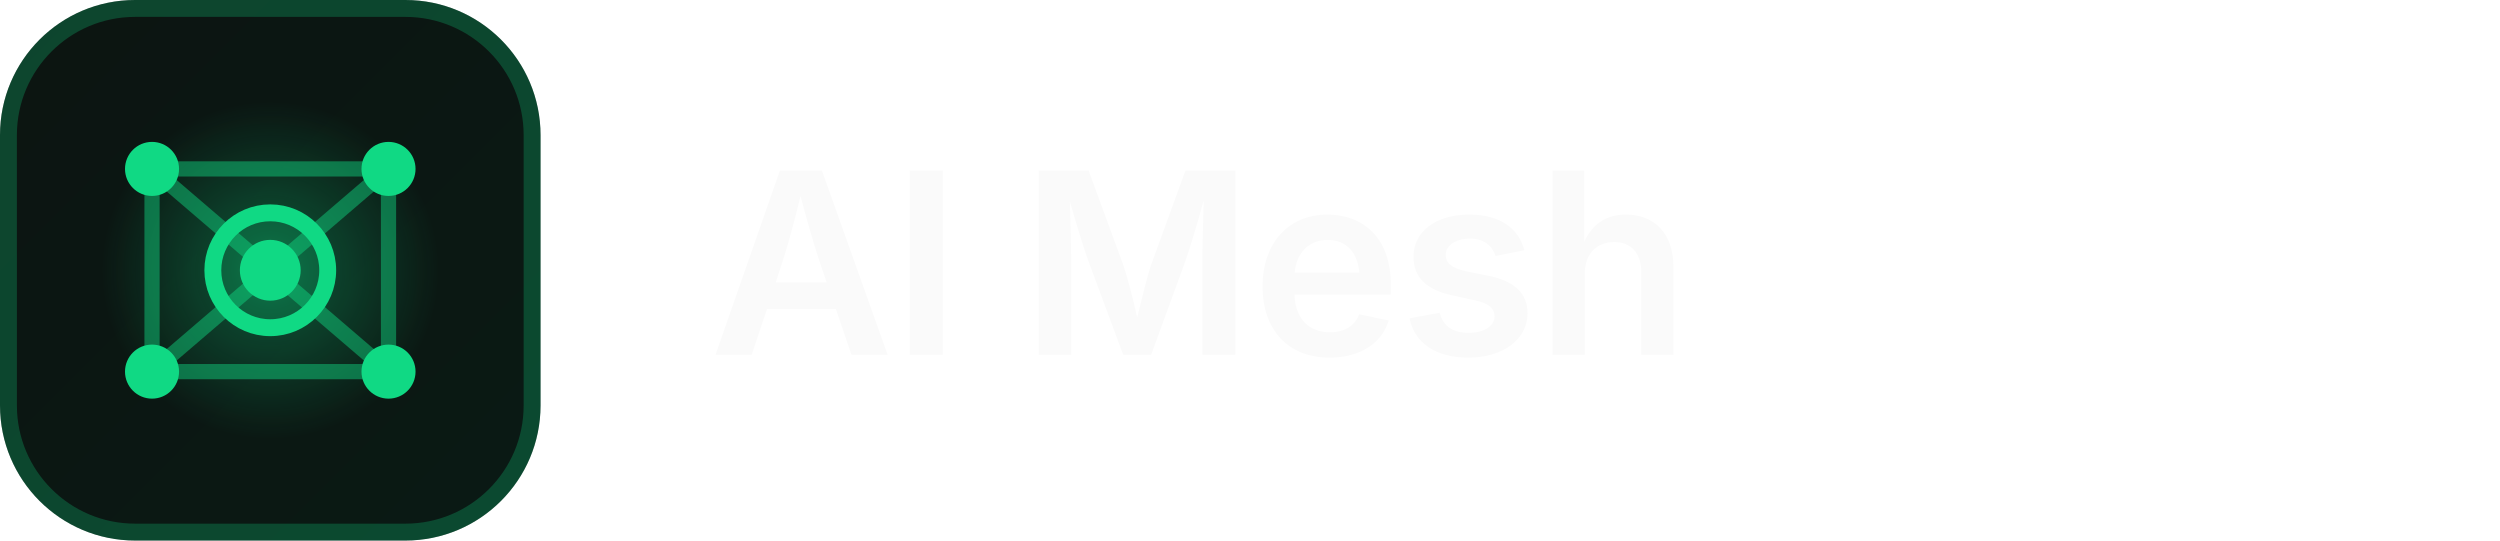
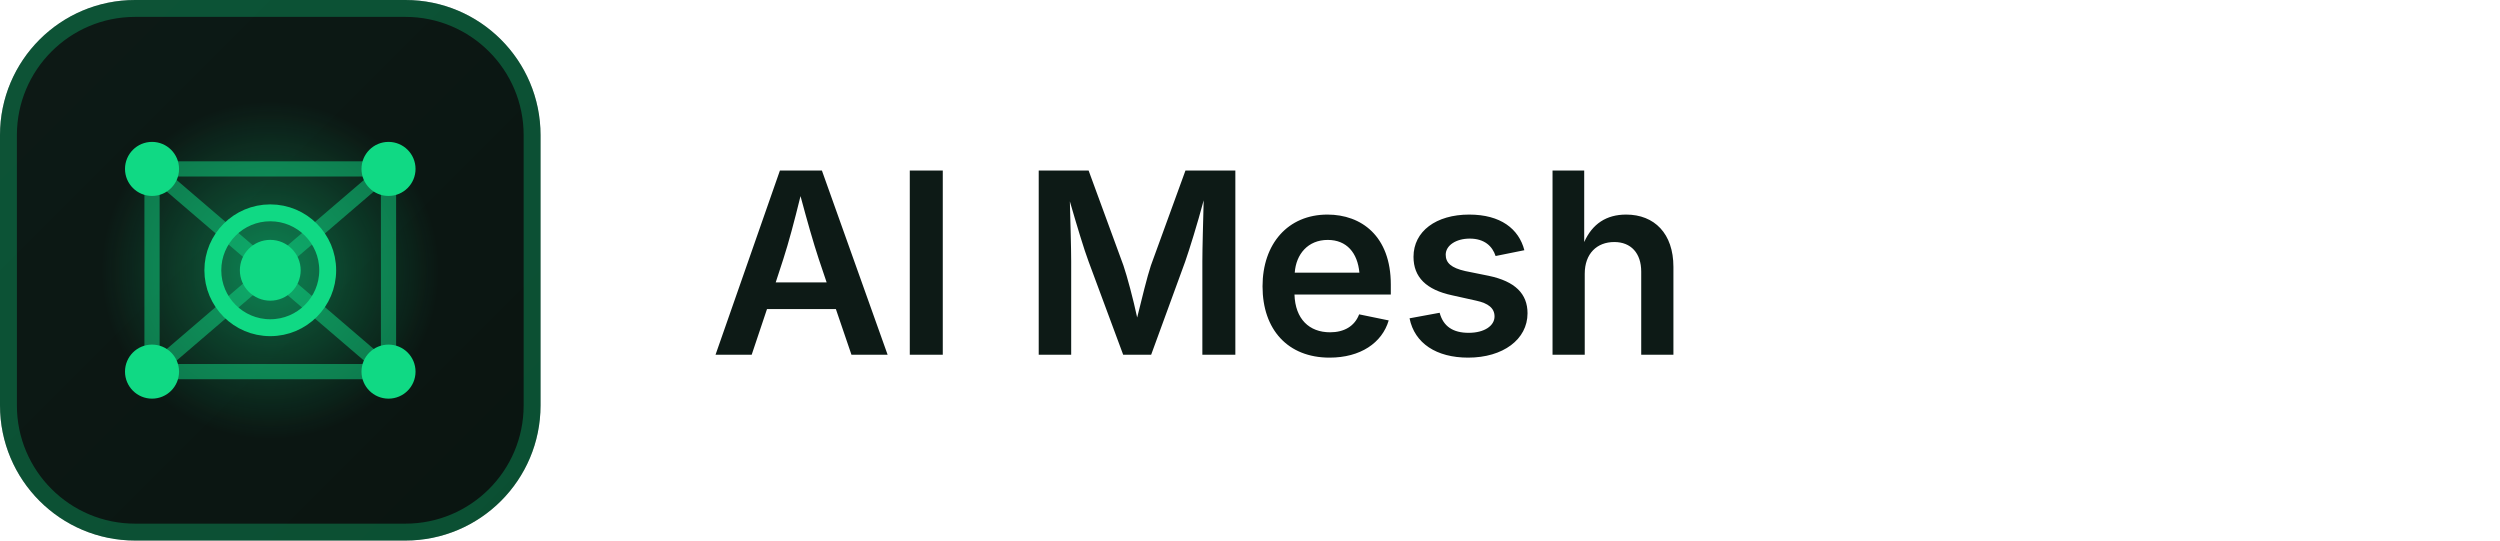
<svg xmlns="http://www.w3.org/2000/svg" width="148" height="32" viewBox="0 0 148 32" fill="none" role="img" aria-label="AI Mesh">
  <defs>
    <linearGradient id="am-logo-bg" x1="0" y1="0" x2="32" y2="32" gradientUnits="userSpaceOnUse">
-       <stop stop-color="#0c1411" />
-       <stop offset="1" stop-color="#0a1a14" />
+       <stop stop-color="#0d1a16" />
+       <stop offset="1" stop-color="#0a1410" />
    </linearGradient>
    <radialGradient id="am-logo-glow" cx="16" cy="16" r="10" gradientUnits="userSpaceOnUse">
-       <stop stop-color="#10d984" stop-opacity="0.35" />
+       <stop stop-color="#10d984" stop-opacity="0.4" />
      <stop offset="1" stop-color="#10d984" stop-opacity="0" />
    </radialGradient>
  </defs>
  <rect width="32" height="32" rx="8" fill="url(#am-logo-bg)" />
  <rect width="32" height="32" rx="8" fill="url(#am-logo-glow)" />
-   <rect x="0.5" y="0.5" width="31" height="31" rx="7.5" stroke="#10d984" stroke-opacity="0.25" />
-   <g stroke="#10d984" stroke-opacity="0.45" stroke-width="0.9">
+   <rect x="0.5" y="0.5" width="31" height="31" rx="7.5" stroke="#10d984" stroke-opacity="0.3" />
+   <g stroke="#10d984" stroke-opacity="0.5" stroke-width="0.9">
    <line x1="9" y1="10" x2="16" y2="16" />
    <line x1="23" y1="10" x2="16" y2="16" />
    <line x1="9" y1="22" x2="16" y2="16" />
    <line x1="23" y1="22" x2="16" y2="16" />
    <line x1="9" y1="10" x2="9" y2="22" />
    <line x1="23" y1="10" x2="23" y2="22" />
    <line x1="9" y1="10" x2="23" y2="10" />
    <line x1="9" y1="22" x2="23" y2="22" />
  </g>
  <g fill="#10d984">
    <circle cx="9" cy="10" r="1.6" />
    <circle cx="23" cy="10" r="1.6" />
    <circle cx="9" cy="22" r="1.6" />
    <circle cx="23" cy="22" r="1.6" />
  </g>
-   <circle cx="16" cy="16" r="3.4" fill="#10d984" fill-opacity="0.18" stroke="#10d984" stroke-width="1" />
+   <circle cx="16" cy="16" r="3.4" fill="#10d984" fill-opacity="0.22" stroke="#10d984" stroke-width="1" />
  <circle cx="16" cy="16" r="1.8" fill="#10d984" />
-   <text x="42" y="21" font-family="ui-sans-serif, system-ui, -apple-system, 'Segoe UI', sans-serif" font-size="15" font-weight="600" letter-spacing="-0.01em" fill="#fafafa">AI Mesh</text>
+   <text x="42" y="21" font-family="ui-sans-serif, system-ui, -apple-system, 'Segoe UI', sans-serif" font-size="15" font-weight="600" letter-spacing="-0.01em" fill="#0d1a16">AI Mesh</text>
</svg>
